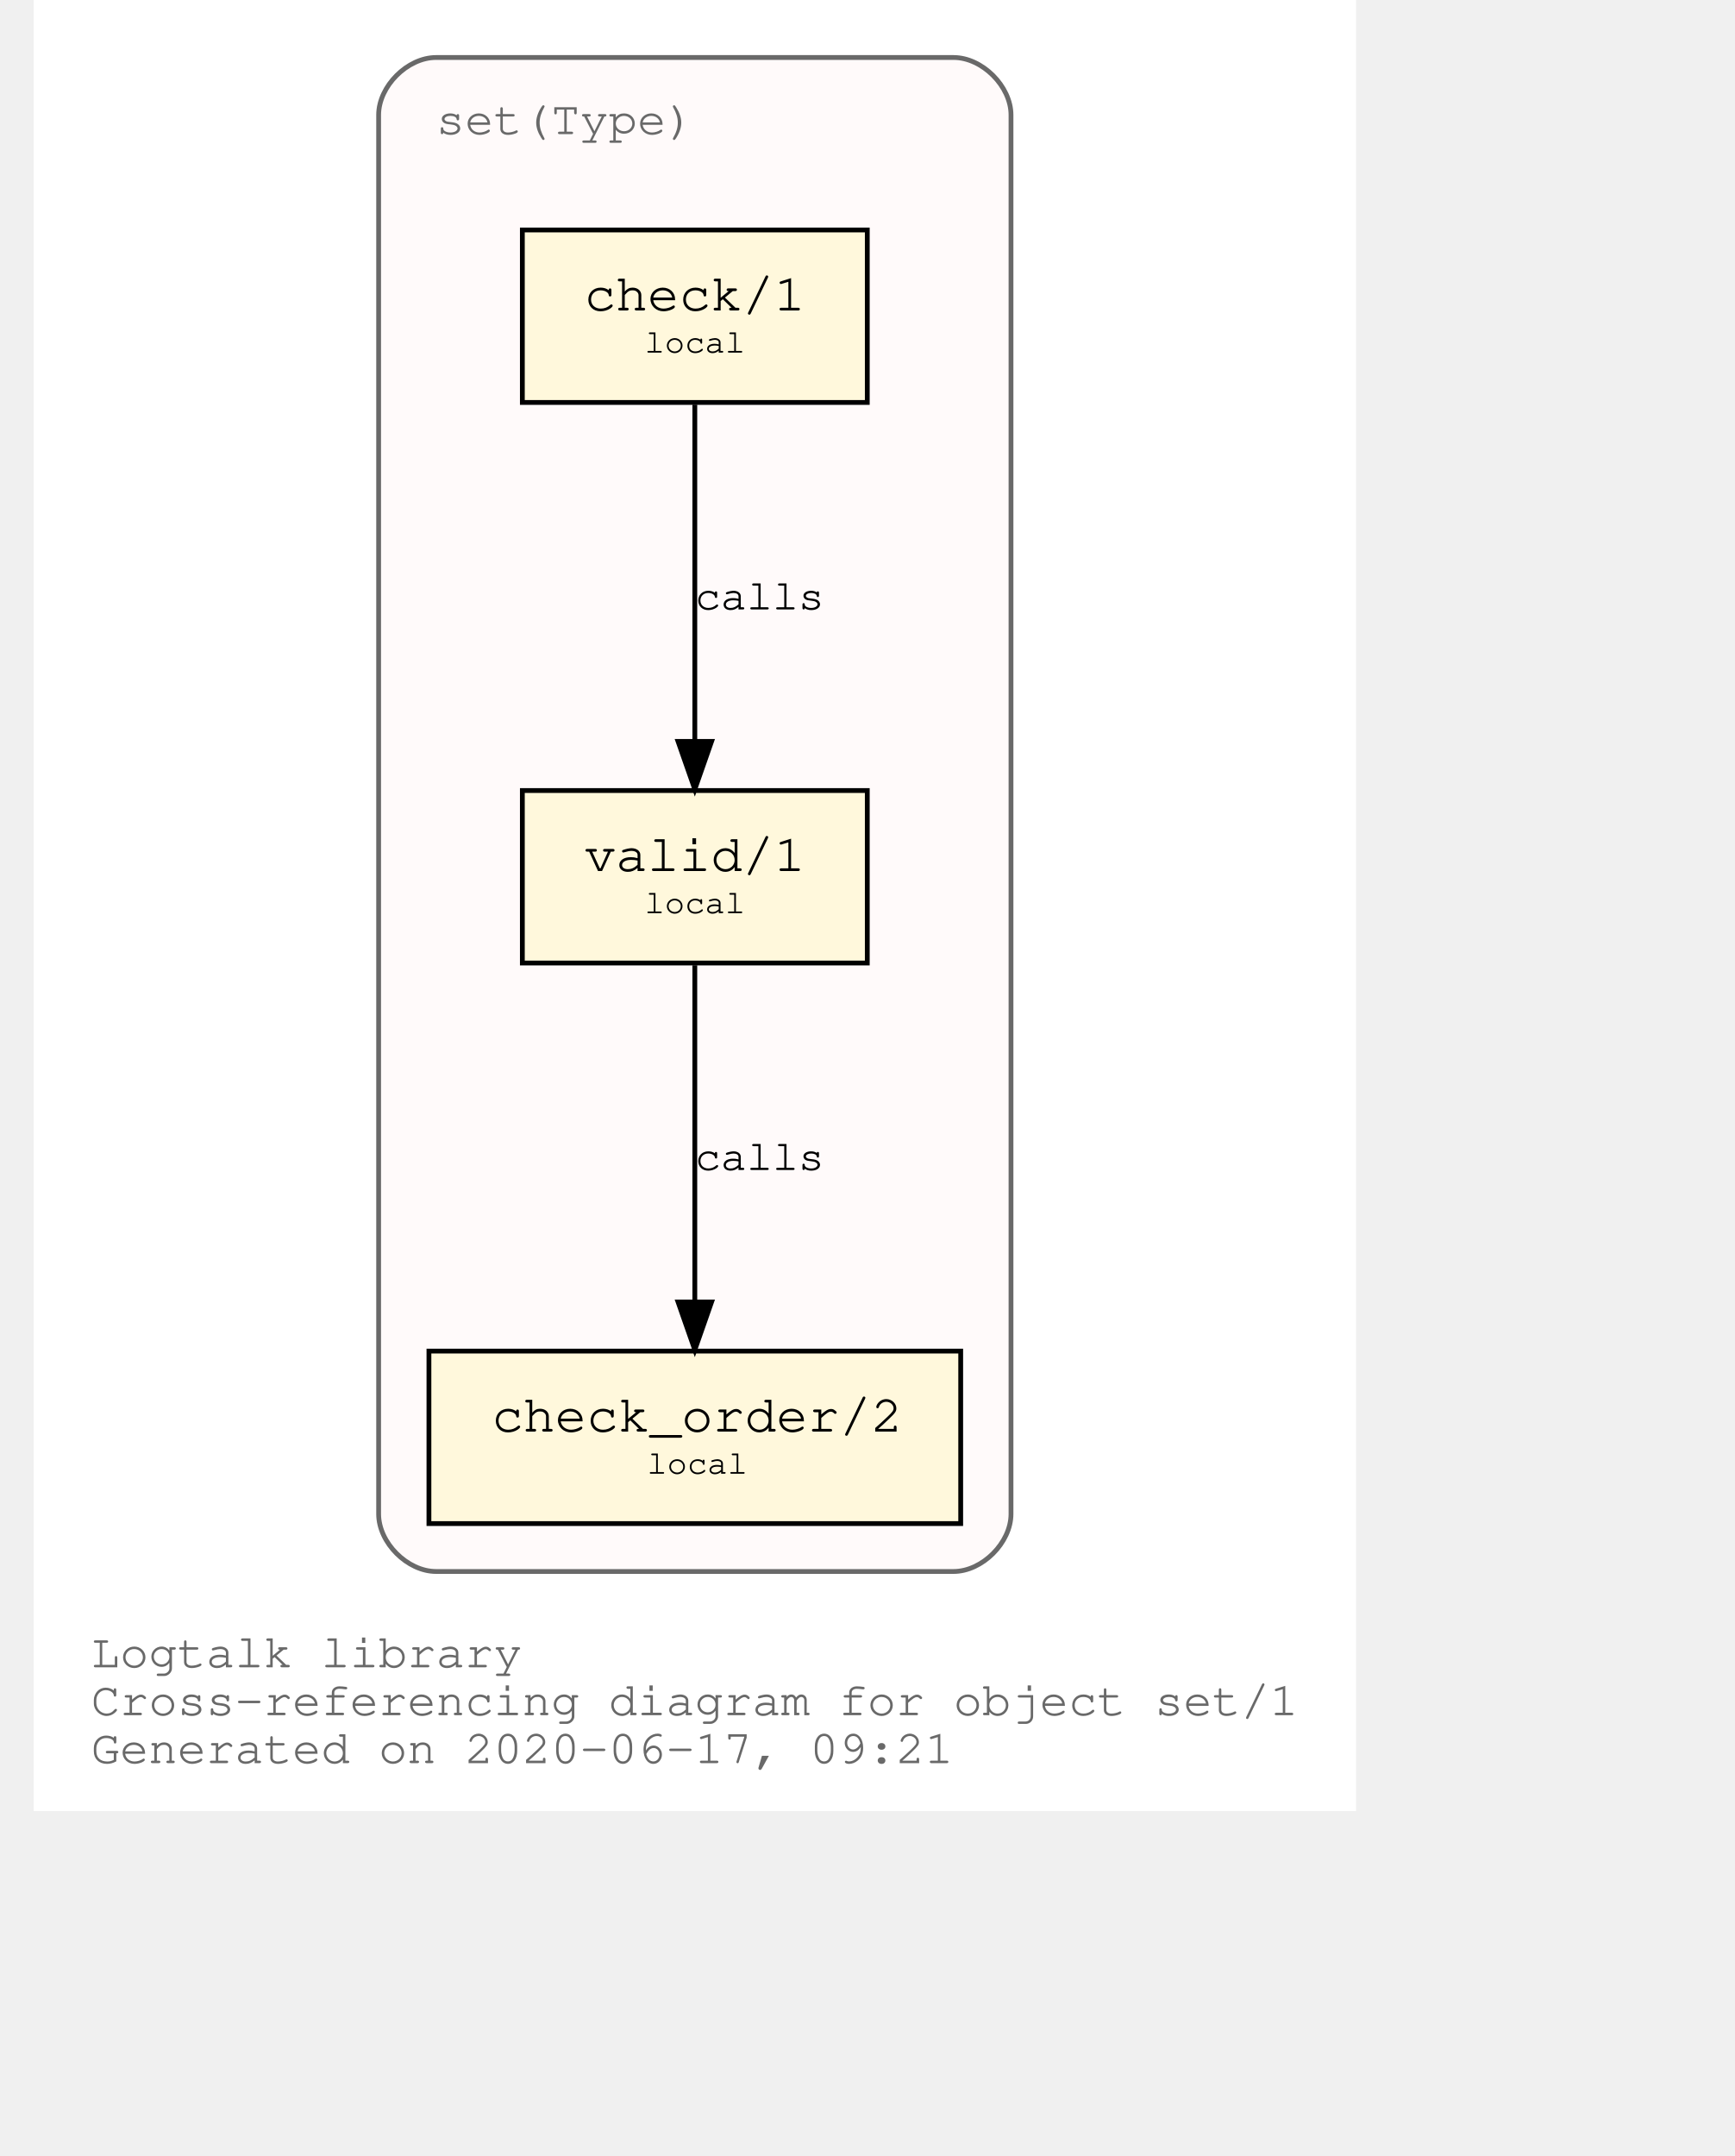
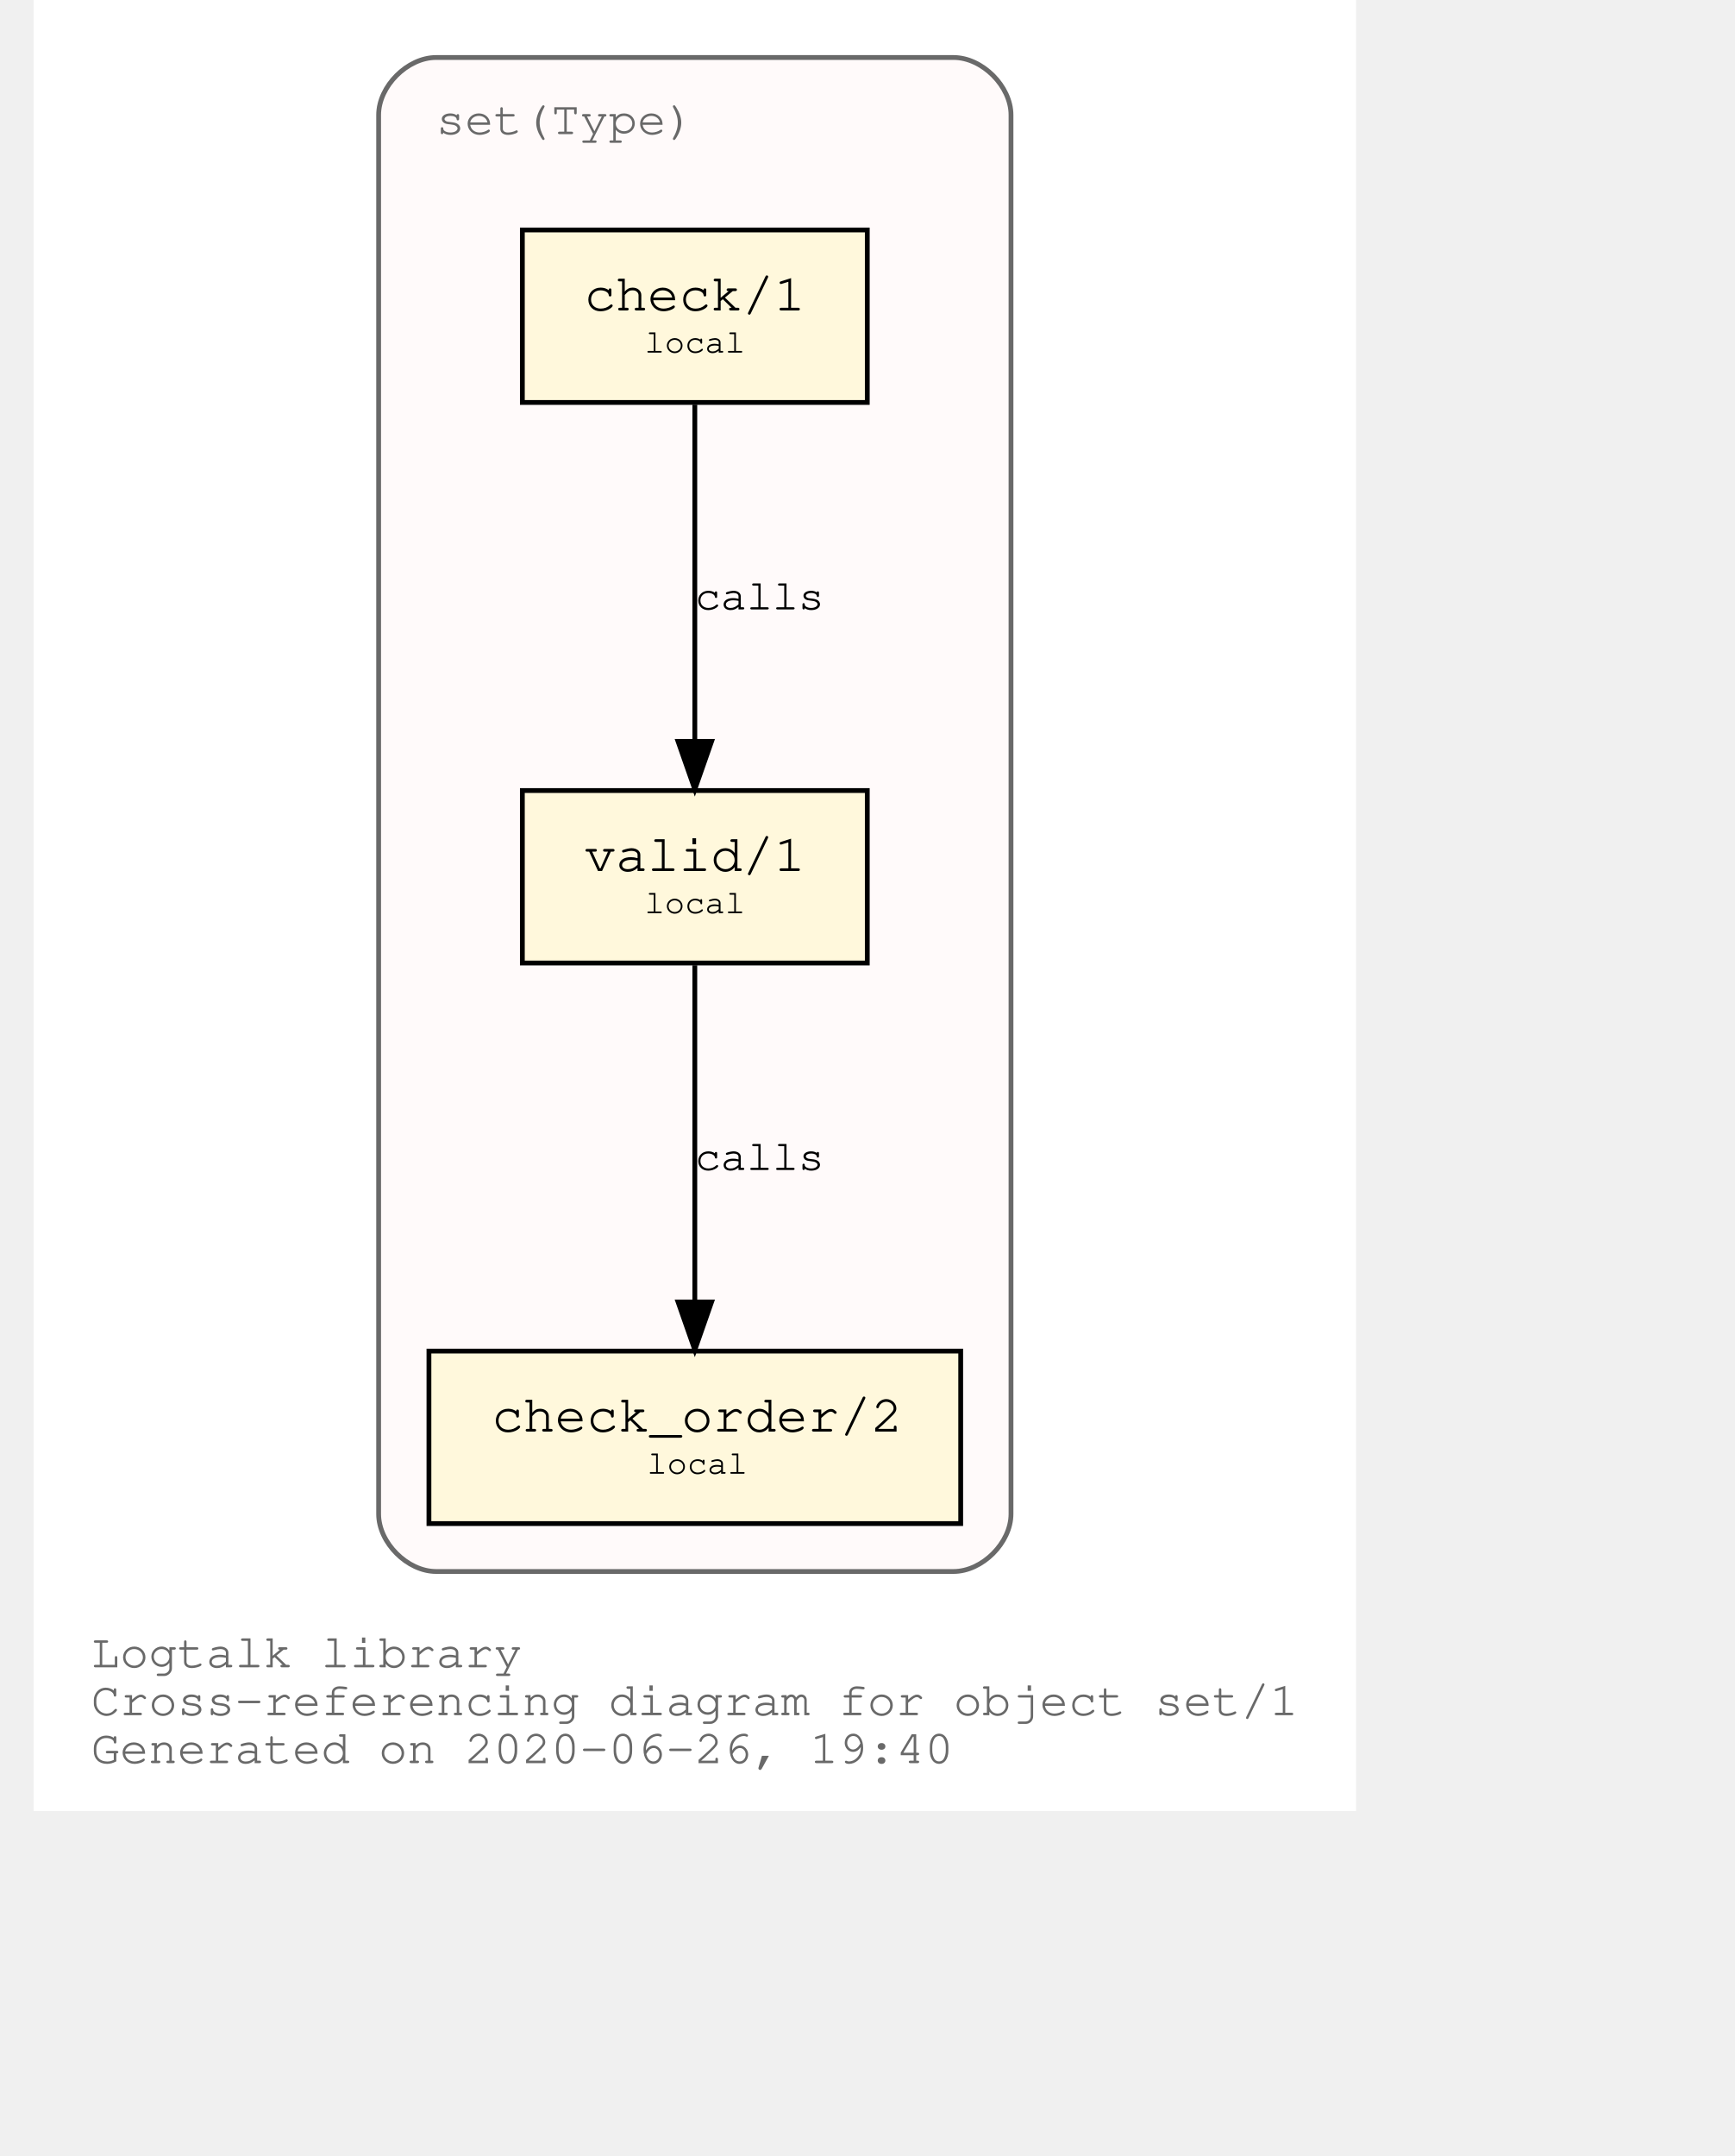
<svg xmlns="http://www.w3.org/2000/svg" xmlns:xlink="http://www.w3.org/1999/xlink" width="420pt" height="522pt" viewBox="72.00 72.00 348.04 450.00">
  <g id="graph0" class="graph" transform="scale(1 1) rotate(0) translate(76 446)">
    <polygon fill="white" stroke="transparent" points="-4,4 -4,-374 272.04,-374 272.04,4 -4,4" />
    <text text-anchor="start" x="8" y="-26" font-family="Courier,monospace" font-size="10.00" fill="dimgray">Logtalk library</text>
    <text text-anchor="start" x="8" y="-16" font-family="Courier,monospace" font-size="10.00" fill="dimgray">Cross-referencing diagram for object set/1</text>
-     <text text-anchor="start" x="8" y="-6" font-family="Courier,monospace" font-size="10.00" fill="dimgray">Generated on 2020-06-17, 09:21</text>
+     <text text-anchor="start" x="8" y="-6" font-family="Courier,monospace" font-size="10.00" fill="dimgray">Generated on 2020-06-26, 19:40</text>
    <g id="clust1" class="cluster">
      <g id="a_clust1">
        <a xlink:title="set(Type)">
          <path fill="snow" stroke="dimgray" d="M80.02,-46C80.02,-46 188.02,-46 188.02,-46 194.02,-46 200.02,-52 200.02,-58 200.02,-58 200.02,-350 200.02,-350 200.02,-356 194.02,-362 188.02,-362 188.02,-362 80.02,-362 80.02,-362 74.02,-362 68.02,-356 68.02,-350 68.02,-350 68.02,-58 68.02,-58 68.02,-52 74.02,-46 80.02,-46" />
          <g id="a_clust1_0">
-             <a xlink:href="https://github.com/LogtalkDotOrg/logtalk3/tree/2fbf2e405c196bd1c5e316cf54b162917f16aa13/library/sets/set1.lgt" xlink:title="https://github.com/LogtalkDotOrg/logtalk3/tree/2fbf2e405c196bd1c5e316cf54b162917f16aa13/library/sets/set1.lgt">
+             <a xlink:href="https://github.com/LogtalkDotOrg/logtalk3/tree/5c5a0f869ac2acd2b5b1ffd32b94dab80ebfa5d6/library/sets/set1.lgt" xlink:title="https://github.com/LogtalkDotOrg/logtalk3/tree/5c5a0f869ac2acd2b5b1ffd32b94dab80ebfa5d6/library/sets/set1.lgt">
              <text text-anchor="start" x="80.02" y="-346" font-family="Courier,monospace" font-size="10.00" fill="dimgray">set(Type)</text>
            </a>
          </g>
        </a>
      </g>
    </g>
    <g id="node1" class="node">
      <g id="a_node1">
-         <a xlink:href="https://github.com/LogtalkDotOrg/logtalk3/tree/2fbf2e405c196bd1c5e316cf54b162917f16aa13/library/sets/set1.lgt#L32" xlink:title="https://github.com/LogtalkDotOrg/logtalk3/tree/2fbf2e405c196bd1c5e316cf54b162917f16aa13/library/sets/set1.lgt#L32">
+         <a xlink:href="https://github.com/LogtalkDotOrg/logtalk3/tree/5c5a0f869ac2acd2b5b1ffd32b94dab80ebfa5d6/library/sets/set1.lgt#L32" xlink:title="https://github.com/LogtalkDotOrg/logtalk3/tree/5c5a0f869ac2acd2b5b1ffd32b94dab80ebfa5d6/library/sets/set1.lgt#L32">
          <polygon fill="cornsilk" stroke="black" points="170.02,-209 98.02,-209 98.02,-173 170.02,-173 170.02,-209" />
          <text text-anchor="start" x="105.82" y="-192.8" font-family="Courier,monospace" font-size="9.00"> </text>
          <text text-anchor="start" x="110.92" y="-192.2" font-family="Courier,monospace" font-size="11.00">valid/1</text>
          <text text-anchor="start" x="156.82" y="-192.8" font-family="Courier,monospace" font-size="9.00"> </text>
          <text text-anchor="start" x="105.82" y="-182.8" font-family="Courier,monospace" font-size="9.00"> </text>
          <text text-anchor="start" x="123.52" y="-183.4" font-family="Courier,monospace" font-size="7.00">local</text>
          <text text-anchor="start" x="156.82" y="-182.8" font-family="Courier,monospace" font-size="9.00"> </text>
        </a>
      </g>
    </g>
    <g id="node2" class="node">
      <g id="a_node2">
-         <a xlink:href="https://github.com/LogtalkDotOrg/logtalk3/tree/2fbf2e405c196bd1c5e316cf54b162917f16aa13/library/sets/set1.lgt#L41" xlink:title="https://github.com/LogtalkDotOrg/logtalk3/tree/2fbf2e405c196bd1c5e316cf54b162917f16aa13/library/sets/set1.lgt#L41">
+         <a xlink:href="https://github.com/LogtalkDotOrg/logtalk3/tree/5c5a0f869ac2acd2b5b1ffd32b94dab80ebfa5d6/library/sets/set1.lgt#L41" xlink:title="https://github.com/LogtalkDotOrg/logtalk3/tree/5c5a0f869ac2acd2b5b1ffd32b94dab80ebfa5d6/library/sets/set1.lgt#L41">
          <polygon fill="cornsilk" stroke="black" points="189.52,-92 78.52,-92 78.52,-56 189.52,-56 189.52,-92" />
          <text text-anchor="start" x="86.82" y="-75.8" font-family="Courier,monospace" font-size="9.00"> </text>
          <text text-anchor="start" x="91.61" y="-75.2" font-family="Courier,monospace" font-size="11.00">check_order/2</text>
          <text text-anchor="start" x="176.82" y="-75.8" font-family="Courier,monospace" font-size="9.00"> </text>
          <text text-anchor="start" x="86.82" y="-65.8" font-family="Courier,monospace" font-size="9.00"> </text>
          <text text-anchor="start" x="124.02" y="-66.4" font-family="Courier,monospace" font-size="7.00">local</text>
          <text text-anchor="start" x="176.82" y="-65.8" font-family="Courier,monospace" font-size="9.00"> </text>
        </a>
      </g>
    </g>
    <g id="edge1" class="edge">
      <g id="a_edge1">
-         <a xlink:href="https://github.com/LogtalkDotOrg/logtalk3/tree/2fbf2e405c196bd1c5e316cf54b162917f16aa13/library/sets/set1.lgt#L38" xlink:title="calls">
+         <a xlink:href="https://github.com/LogtalkDotOrg/logtalk3/tree/5c5a0f869ac2acd2b5b1ffd32b94dab80ebfa5d6/library/sets/set1.lgt#L38" xlink:title="calls">
          <path fill="none" stroke="black" d="M134.02,-172.53C134.02,-153.94 134.02,-124.24 134.02,-102.5" />
          <polygon fill="black" stroke="black" points="137.52,-102.25 134.02,-92.25 130.52,-102.25 137.52,-102.25" />
        </a>
      </g>
      <g id="a_edge1-label">
-         <a xlink:href="https://github.com/LogtalkDotOrg/logtalk3/tree/2fbf2e405c196bd1c5e316cf54b162917f16aa13/library/sets/set1.lgt#L38" xlink:title="https://github.com/LogtalkDotOrg/logtalk3/tree/2fbf2e405c196bd1c5e316cf54b162917f16aa13/library/sets/set1.lgt#L38">
+         <a xlink:href="https://github.com/LogtalkDotOrg/logtalk3/tree/5c5a0f869ac2acd2b5b1ffd32b94dab80ebfa5d6/library/sets/set1.lgt#L38" xlink:title="https://github.com/LogtalkDotOrg/logtalk3/tree/5c5a0f869ac2acd2b5b1ffd32b94dab80ebfa5d6/library/sets/set1.lgt#L38">
          <text text-anchor="start" x="134.02" y="-129.8" font-family="Courier,monospace" font-size="9.00">calls</text>
        </a>
      </g>
    </g>
    <g id="node3" class="node">
      <g id="a_node3">
-         <a xlink:href="https://github.com/LogtalkDotOrg/logtalk3/tree/2fbf2e405c196bd1c5e316cf54b162917f16aa13/library/sets/set1.lgt#L54" xlink:title="https://github.com/LogtalkDotOrg/logtalk3/tree/2fbf2e405c196bd1c5e316cf54b162917f16aa13/library/sets/set1.lgt#L54">
+         <a xlink:href="https://github.com/LogtalkDotOrg/logtalk3/tree/5c5a0f869ac2acd2b5b1ffd32b94dab80ebfa5d6/library/sets/set1.lgt#L54" xlink:title="https://github.com/LogtalkDotOrg/logtalk3/tree/5c5a0f869ac2acd2b5b1ffd32b94dab80ebfa5d6/library/sets/set1.lgt#L54">
          <polygon fill="cornsilk" stroke="black" points="170.02,-326 98.02,-326 98.02,-290 170.02,-290 170.02,-326" />
          <text text-anchor="start" x="105.82" y="-309.8" font-family="Courier,monospace" font-size="9.00"> </text>
          <text text-anchor="start" x="110.92" y="-309.2" font-family="Courier,monospace" font-size="11.00">check/1</text>
          <text text-anchor="start" x="156.82" y="-309.8" font-family="Courier,monospace" font-size="9.00"> </text>
          <text text-anchor="start" x="105.82" y="-299.8" font-family="Courier,monospace" font-size="9.00"> </text>
          <text text-anchor="start" x="123.52" y="-300.4" font-family="Courier,monospace" font-size="7.00">local</text>
          <text text-anchor="start" x="156.82" y="-299.8" font-family="Courier,monospace" font-size="9.00"> </text>
        </a>
      </g>
    </g>
    <g id="edge2" class="edge">
      <g id="a_edge2">
-         <a xlink:href="https://github.com/LogtalkDotOrg/logtalk3/tree/2fbf2e405c196bd1c5e316cf54b162917f16aa13/library/sets/set1.lgt#L54" xlink:title="calls">
+         <a xlink:href="https://github.com/LogtalkDotOrg/logtalk3/tree/5c5a0f869ac2acd2b5b1ffd32b94dab80ebfa5d6/library/sets/set1.lgt#L54" xlink:title="calls">
          <path fill="none" stroke="black" d="M134.02,-289.53C134.02,-270.94 134.02,-241.24 134.02,-219.5" />
          <polygon fill="black" stroke="black" points="137.52,-219.25 134.02,-209.25 130.52,-219.25 137.52,-219.25" />
        </a>
      </g>
      <g id="a_edge2-label">
-         <a xlink:href="https://github.com/LogtalkDotOrg/logtalk3/tree/2fbf2e405c196bd1c5e316cf54b162917f16aa13/library/sets/set1.lgt#L54" xlink:title="https://github.com/LogtalkDotOrg/logtalk3/tree/2fbf2e405c196bd1c5e316cf54b162917f16aa13/library/sets/set1.lgt#L54">
+         <a xlink:href="https://github.com/LogtalkDotOrg/logtalk3/tree/5c5a0f869ac2acd2b5b1ffd32b94dab80ebfa5d6/library/sets/set1.lgt#L54" xlink:title="https://github.com/LogtalkDotOrg/logtalk3/tree/5c5a0f869ac2acd2b5b1ffd32b94dab80ebfa5d6/library/sets/set1.lgt#L54">
          <text text-anchor="start" x="134.02" y="-246.8" font-family="Courier,monospace" font-size="9.00">calls</text>
        </a>
      </g>
    </g>
  </g>
</svg>
